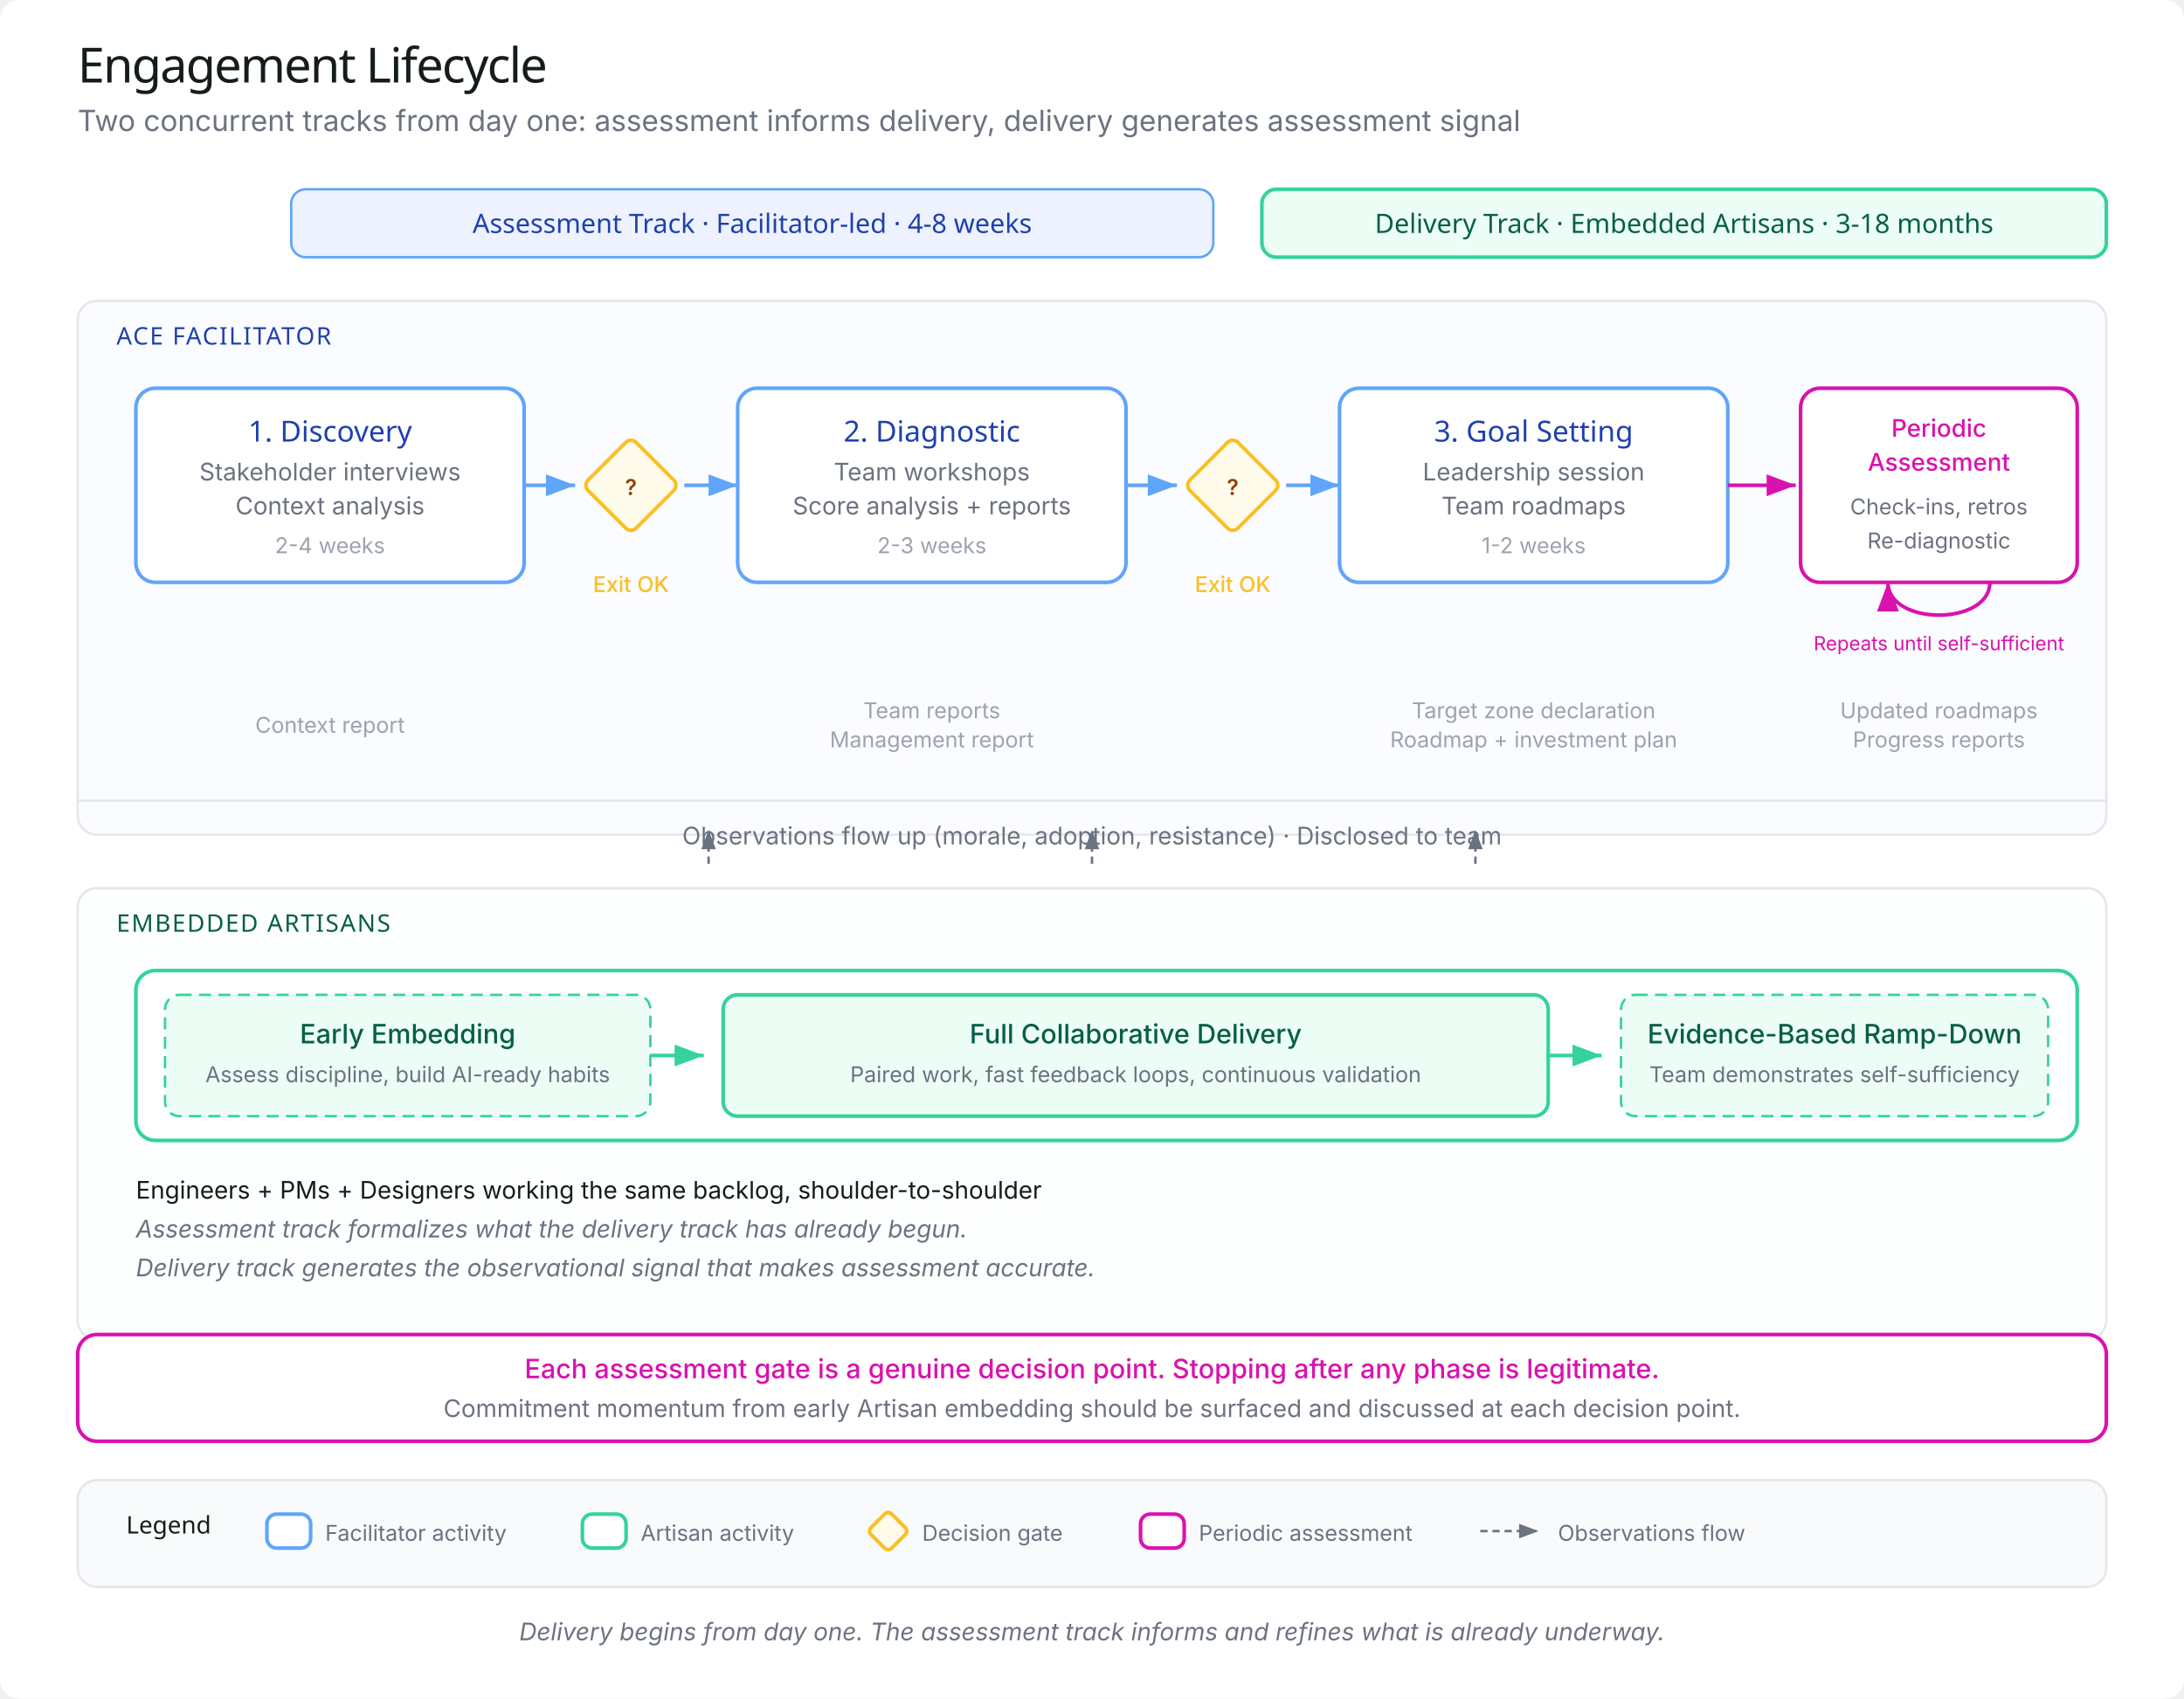
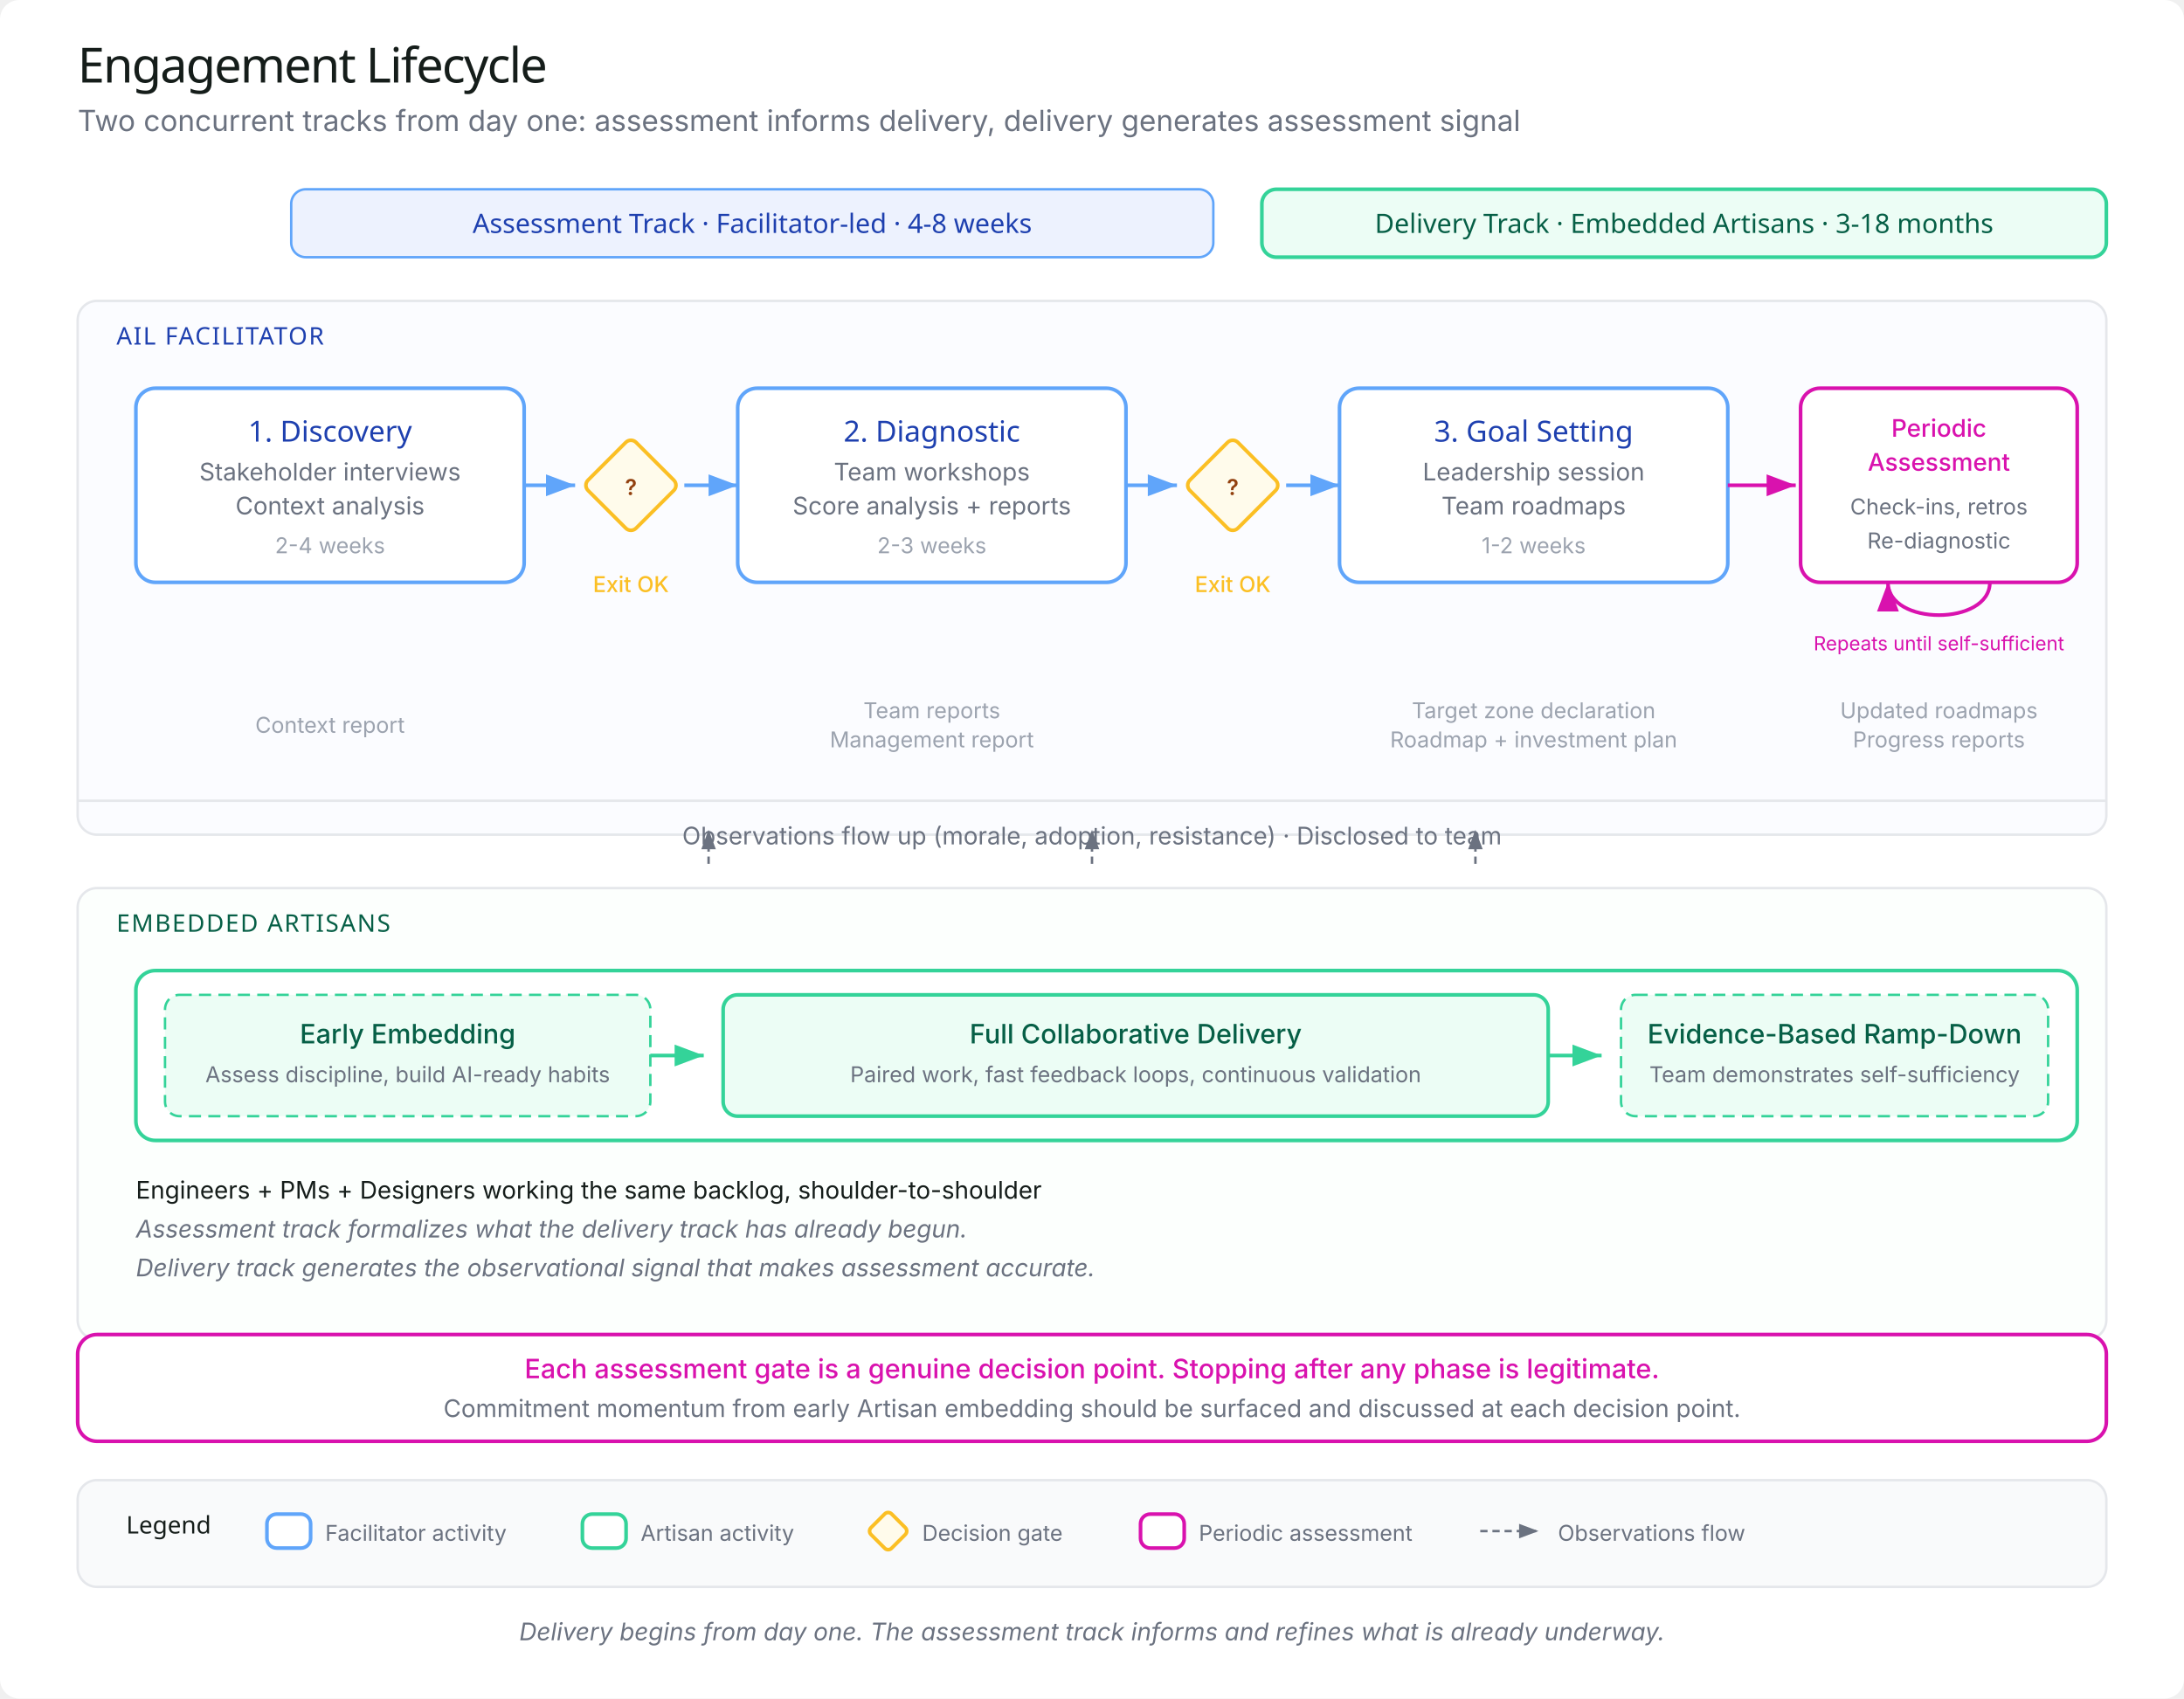
<svg xmlns="http://www.w3.org/2000/svg" viewBox="0 0 900 700" font-family="'Inter', sans-serif">
  <defs>
    <marker id="arrow" markerWidth="8" markerHeight="6" refX="8" refY="3" orient="auto">
      <polygon points="0 0, 8 3, 0 6" fill="#6B7280" />
    </marker>
    <marker id="arrow-blue" markerWidth="8" markerHeight="6" refX="8" refY="3" orient="auto">
      <polygon points="0 0, 8 3, 0 6" fill="#60A5FA" />
    </marker>
    <marker id="arrow-green" markerWidth="8" markerHeight="6" refX="8" refY="3" orient="auto">
      <polygon points="0 0, 8 3, 0 6" fill="#34D399" />
    </marker>
    <marker id="arrow-accent" markerWidth="8" markerHeight="6" refX="8" refY="3" orient="auto">
      <polygon points="0 0, 8 3, 0 6" fill="#D912AE" />
    </marker>
  </defs>
  <rect width="900" height="700" fill="#fff" rx="8" />
  <text x="32" y="34" font-family="'DM Sans', sans-serif" font-size="20" font-weight="400" fill="#151D1A" letter-spacing="-0.03em">Engagement Lifecycle</text>
  <text x="32" y="54" font-size="12" fill="#6B7280">Two concurrent tracks from day one: assessment informs delivery, delivery generates assessment signal</text>
  <rect x="120" y="78" width="380" height="28" rx="6" fill="#EDF2FE" stroke="#60A5FA" stroke-width="1" />
  <text x="310" y="96" text-anchor="middle" font-family="'DM Sans', sans-serif" font-size="11" font-weight="500" fill="#1E40AF">Assessment Track  ·  Facilitator-led  ·  4-8 weeks</text>
  <rect x="520" y="78" width="348" height="28" rx="6" fill="#ECFDF5" stroke="#34D399" stroke-width="1.5" />
  <text x="694" y="96" text-anchor="middle" font-family="'DM Sans', sans-serif" font-size="11" font-weight="500" fill="#065F46">Delivery Track  ·  Embedded Artisans  ·  3-18 months</text>
  <rect x="32" y="124" width="836" height="220" rx="8" fill="#EDF2FE" fill-opacity="0.2" stroke="#E5E7EB" stroke-width="1" />
-   <text x="48" y="142" font-family="'DM Sans', sans-serif" font-size="10" font-weight="500" fill="#1E40AF" letter-spacing="0.06em">ACE FACILITATOR</text>
+   <text x="48" y="142" font-family="'DM Sans', sans-serif" font-size="10" font-weight="500" fill="#1E40AF" letter-spacing="0.06em">AIL FACILITATOR</text>
  <rect x="56" y="160" width="160" height="80" rx="8" fill="#fff" stroke="#60A5FA" stroke-width="1.5" />
  <text x="136" y="182" text-anchor="middle" font-family="'DM Sans', sans-serif" font-size="12" font-weight="500" fill="#1E40AF">1. Discovery</text>
  <text x="136" y="198" text-anchor="middle" font-size="10" fill="#6B7280">Stakeholder interviews</text>
  <text x="136" y="212" text-anchor="middle" font-size="10" fill="#6B7280">Context analysis</text>
  <text x="136" y="228" text-anchor="middle" font-size="9" fill="#9CA3AF">2-4 weeks</text>
  <line x1="216" y1="200" x2="237" y2="200" stroke="#60A5FA" stroke-width="1.5" marker-end="url(#arrow-blue)" />
  <rect x="246" y="186" width="28" height="28" rx="3" fill="#FFFBEB" stroke="#FBBF24" stroke-width="1.5" transform="rotate(45 260 200)" />
  <text x="260" y="204" text-anchor="middle" font-size="9" font-weight="600" fill="#92400E">?</text>
  <line x1="282" y1="200" x2="304" y2="200" stroke="#60A5FA" stroke-width="1.5" marker-end="url(#arrow-blue)" />
  <rect x="304" y="160" width="160" height="80" rx="8" fill="#fff" stroke="#60A5FA" stroke-width="1.5" />
  <text x="384" y="182" text-anchor="middle" font-family="'DM Sans', sans-serif" font-size="12" font-weight="500" fill="#1E40AF">2. Diagnostic</text>
  <text x="384" y="198" text-anchor="middle" font-size="10" fill="#6B7280">Team workshops</text>
  <text x="384" y="212" text-anchor="middle" font-size="10" fill="#6B7280">Score analysis + reports</text>
  <text x="384" y="228" text-anchor="middle" font-size="9" fill="#9CA3AF">2-3 weeks</text>
  <line x1="464" y1="200" x2="485" y2="200" stroke="#60A5FA" stroke-width="1.5" marker-end="url(#arrow-blue)" />
  <rect x="494" y="186" width="28" height="28" rx="3" fill="#FFFBEB" stroke="#FBBF24" stroke-width="1.5" transform="rotate(45 508 200)" />
  <text x="508" y="204" text-anchor="middle" font-size="9" font-weight="600" fill="#92400E">?</text>
  <line x1="530" y1="200" x2="552" y2="200" stroke="#60A5FA" stroke-width="1.5" marker-end="url(#arrow-blue)" />
  <rect x="552" y="160" width="160" height="80" rx="8" fill="#fff" stroke="#60A5FA" stroke-width="1.5" />
  <text x="632" y="182" text-anchor="middle" font-family="'DM Sans', sans-serif" font-size="12" font-weight="500" fill="#1E40AF">3. Goal Setting</text>
  <text x="632" y="198" text-anchor="middle" font-size="10" fill="#6B7280">Leadership session</text>
  <text x="632" y="212" text-anchor="middle" font-size="10" fill="#6B7280">Team roadmaps</text>
  <text x="632" y="228" text-anchor="middle" font-size="9" fill="#9CA3AF">1-2 weeks</text>
  <line x1="712" y1="200" x2="740" y2="200" stroke="#D912AE" stroke-width="1.5" marker-end="url(#arrow-accent)" />
  <rect x="742" y="160" width="114" height="80" rx="8" fill="#fff" stroke="#D912AE" stroke-width="1.5" />
  <text x="799" y="180" text-anchor="middle" font-size="10" font-weight="500" fill="#D912AE">Periodic</text>
  <text x="799" y="194" text-anchor="middle" font-size="10" font-weight="500" fill="#D912AE">Assessment</text>
  <text x="799" y="212" text-anchor="middle" font-size="9" fill="#6B7280">Check-ins, retros</text>
  <text x="799" y="226" text-anchor="middle" font-size="9" fill="#6B7280">Re-diagnostic</text>
  <path d="M 820 240 C 820 258, 778 258, 778 240" fill="none" stroke="#D912AE" stroke-width="1.5" marker-end="url(#arrow-accent)" />
  <text x="799" y="268" text-anchor="middle" font-size="8" fill="#D912AE">Repeats until self-sufficient</text>
  <text x="260" y="244" text-anchor="middle" font-size="9" fill="#FBBF24" font-weight="500">Exit OK</text>
  <text x="508" y="244" text-anchor="middle" font-size="9" fill="#FBBF24" font-weight="500">Exit OK</text>
  <text x="136" y="302" text-anchor="middle" font-size="9" fill="#9CA3AF">Context report</text>
  <text x="384" y="296" text-anchor="middle" font-size="9" fill="#9CA3AF">Team reports</text>
  <text x="384" y="308" text-anchor="middle" font-size="9" fill="#9CA3AF">Management report</text>
  <text x="632" y="296" text-anchor="middle" font-size="9" fill="#9CA3AF">Target zone declaration</text>
  <text x="632" y="308" text-anchor="middle" font-size="9" fill="#9CA3AF">Roadmap + investment plan</text>
  <text x="799" y="296" text-anchor="middle" font-size="9" fill="#9CA3AF">Updated roadmaps</text>
  <text x="799" y="308" text-anchor="middle" font-size="9" fill="#9CA3AF">Progress reports</text>
  <line x1="32" y1="330" x2="868" y2="330" stroke="#E5E7EB" stroke-width="1" />
  <text x="450" y="348" text-anchor="middle" font-size="10" fill="#6B7280">Observations flow up (morale, adoption, resistance) · Disclosed to team</text>
  <line x1="292" y1="356" x2="292" y2="342" stroke="#6B7280" stroke-width="1" stroke-dasharray="3,2" marker-end="url(#arrow)" />
  <line x1="450" y1="356" x2="450" y2="342" stroke="#6B7280" stroke-width="1" stroke-dasharray="3,2" marker-end="url(#arrow)" />
  <line x1="608" y1="356" x2="608" y2="342" stroke="#6B7280" stroke-width="1" stroke-dasharray="3,2" marker-end="url(#arrow)" />
  <rect x="32" y="366" width="836" height="186" rx="8" fill="#ECFDF5" fill-opacity="0.15" stroke="#E5E7EB" stroke-width="1" />
  <text x="48" y="384" font-family="'DM Sans', sans-serif" font-size="10" font-weight="500" fill="#065F46" letter-spacing="0.06em">EMBEDDED ARTISANS</text>
  <rect x="56" y="400" width="800" height="70" rx="8" fill="#fff" stroke="#34D399" stroke-width="1.5" />
  <rect x="68" y="410" width="200" height="50" rx="6" fill="#ECFDF5" stroke="#34D399" stroke-width="1" stroke-dasharray="5,3" />
  <text x="168" y="430" text-anchor="middle" font-size="11" font-weight="500" fill="#065F46">Early Embedding</text>
  <text x="168" y="446" text-anchor="middle" font-size="9" fill="#6B7280">Assess discipline, build AI-ready habits</text>
  <line x1="268" y1="435" x2="290" y2="435" stroke="#34D399" stroke-width="1.5" marker-end="url(#arrow-green)" />
  <rect x="298" y="410" width="340" height="50" rx="6" fill="#ECFDF5" stroke="#34D399" stroke-width="1.5" />
  <text x="468" y="430" text-anchor="middle" font-size="11" font-weight="500" fill="#065F46">Full Collaborative Delivery</text>
  <text x="468" y="446" text-anchor="middle" font-size="9" fill="#6B7280">Paired work, fast feedback loops, continuous validation</text>
  <line x1="638" y1="435" x2="660" y2="435" stroke="#34D399" stroke-width="1.5" marker-end="url(#arrow-green)" />
  <rect x="668" y="410" width="176" height="50" rx="6" fill="#ECFDF5" stroke="#34D399" stroke-width="1" stroke-dasharray="5,3" />
  <text x="756" y="430" text-anchor="middle" font-size="11" font-weight="500" fill="#065F46">Evidence-Based Ramp-Down</text>
  <text x="756" y="446" text-anchor="middle" font-size="9" fill="#6B7280">Team demonstrates self-sufficiency</text>
  <text x="56" y="494" font-size="10" fill="#151D1A">Engineers + PMs + Designers working the same backlog, shoulder-to-shoulder</text>
  <text x="56" y="510" font-size="10" fill="#6B7280" font-style="italic">Assessment track formalizes what the delivery track has already begun.</text>
  <text x="56" y="526" font-size="10" fill="#6B7280" font-style="italic">Delivery track generates the observational signal that makes assessment accurate.</text>
  <rect x="32" y="550" width="836" height="44" rx="8" fill="#fff" stroke="#D912AE" stroke-width="1.5" />
  <text x="450" y="568" text-anchor="middle" font-size="11" fill="#D912AE" font-weight="500">Each assessment gate is a genuine decision point. Stopping after any phase is legitimate.</text>
  <text x="450" y="584" text-anchor="middle" font-size="10" fill="#6B7280">Commitment momentum from early Artisan embedding should be surfaced and discussed at each decision point.</text>
  <rect x="32" y="610" width="836" height="44" rx="8" fill="#F9FAFB" stroke="#E5E7EB" stroke-width="1" />
  <text x="52" y="632" font-family="'DM Sans', sans-serif" font-size="10" font-weight="500" fill="#151D1A">Legend</text>
  <rect x="110" y="624" width="18" height="14" rx="4" fill="#fff" stroke="#60A5FA" stroke-width="1.5" />
  <text x="134" y="635" font-size="9" fill="#6B7280">Facilitator activity</text>
  <rect x="240" y="624" width="18" height="14" rx="4" fill="#fff" stroke="#34D399" stroke-width="1.5" />
  <text x="264" y="635" font-size="9" fill="#6B7280">Artisan activity</text>
  <rect x="360" y="625" width="12" height="12" rx="2" fill="#FFFBEB" stroke="#FBBF24" stroke-width="1.5" transform="rotate(45 366 631)" />
  <text x="380" y="635" font-size="9" fill="#6B7280">Decision gate</text>
  <rect x="470" y="624" width="18" height="14" rx="4" fill="#fff" stroke="#D912AE" stroke-width="1.5" />
  <text x="494" y="635" font-size="9" fill="#6B7280">Periodic assessment</text>
  <line x1="610" y1="631" x2="634" y2="631" stroke="#6B7280" stroke-width="1" stroke-dasharray="3,2" marker-end="url(#arrow)" />
  <text x="642" y="635" font-size="9" fill="#6B7280">Observations flow</text>
  <text x="450" y="676" text-anchor="middle" font-size="10" fill="#6B7280" font-style="italic">Delivery begins from day one. The assessment track informs and refines what is already underway.</text>
</svg>
